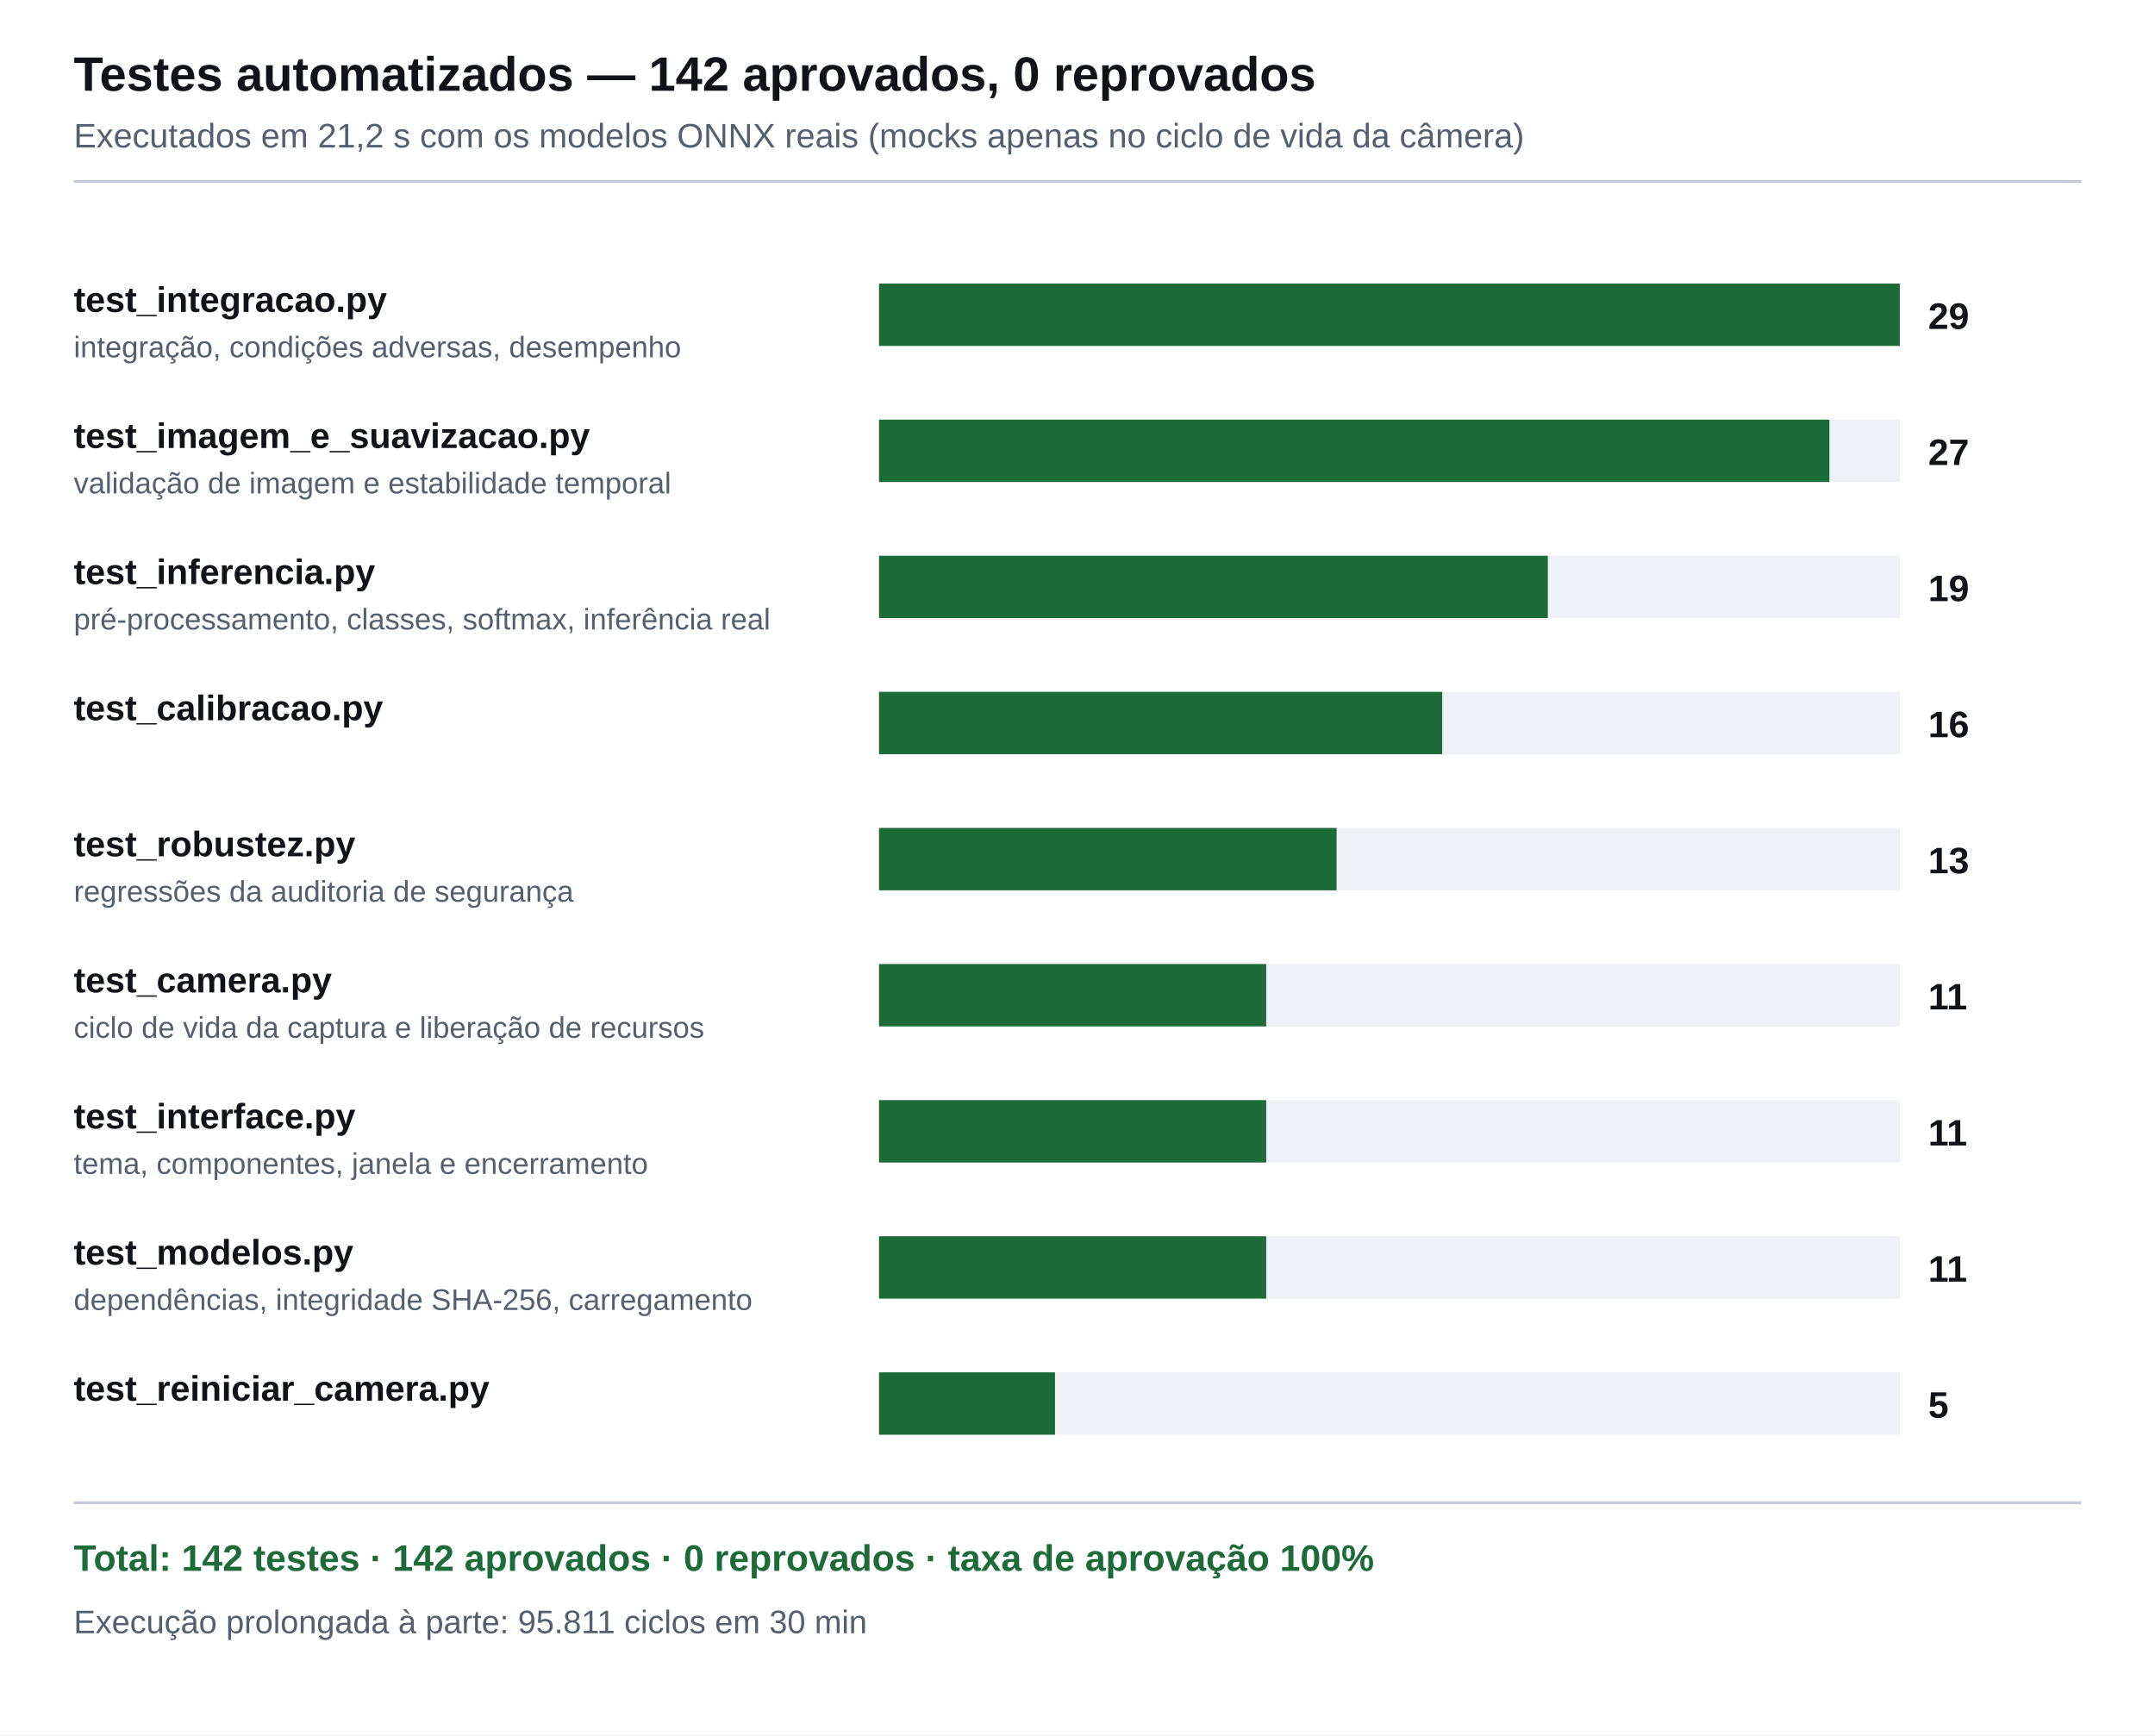
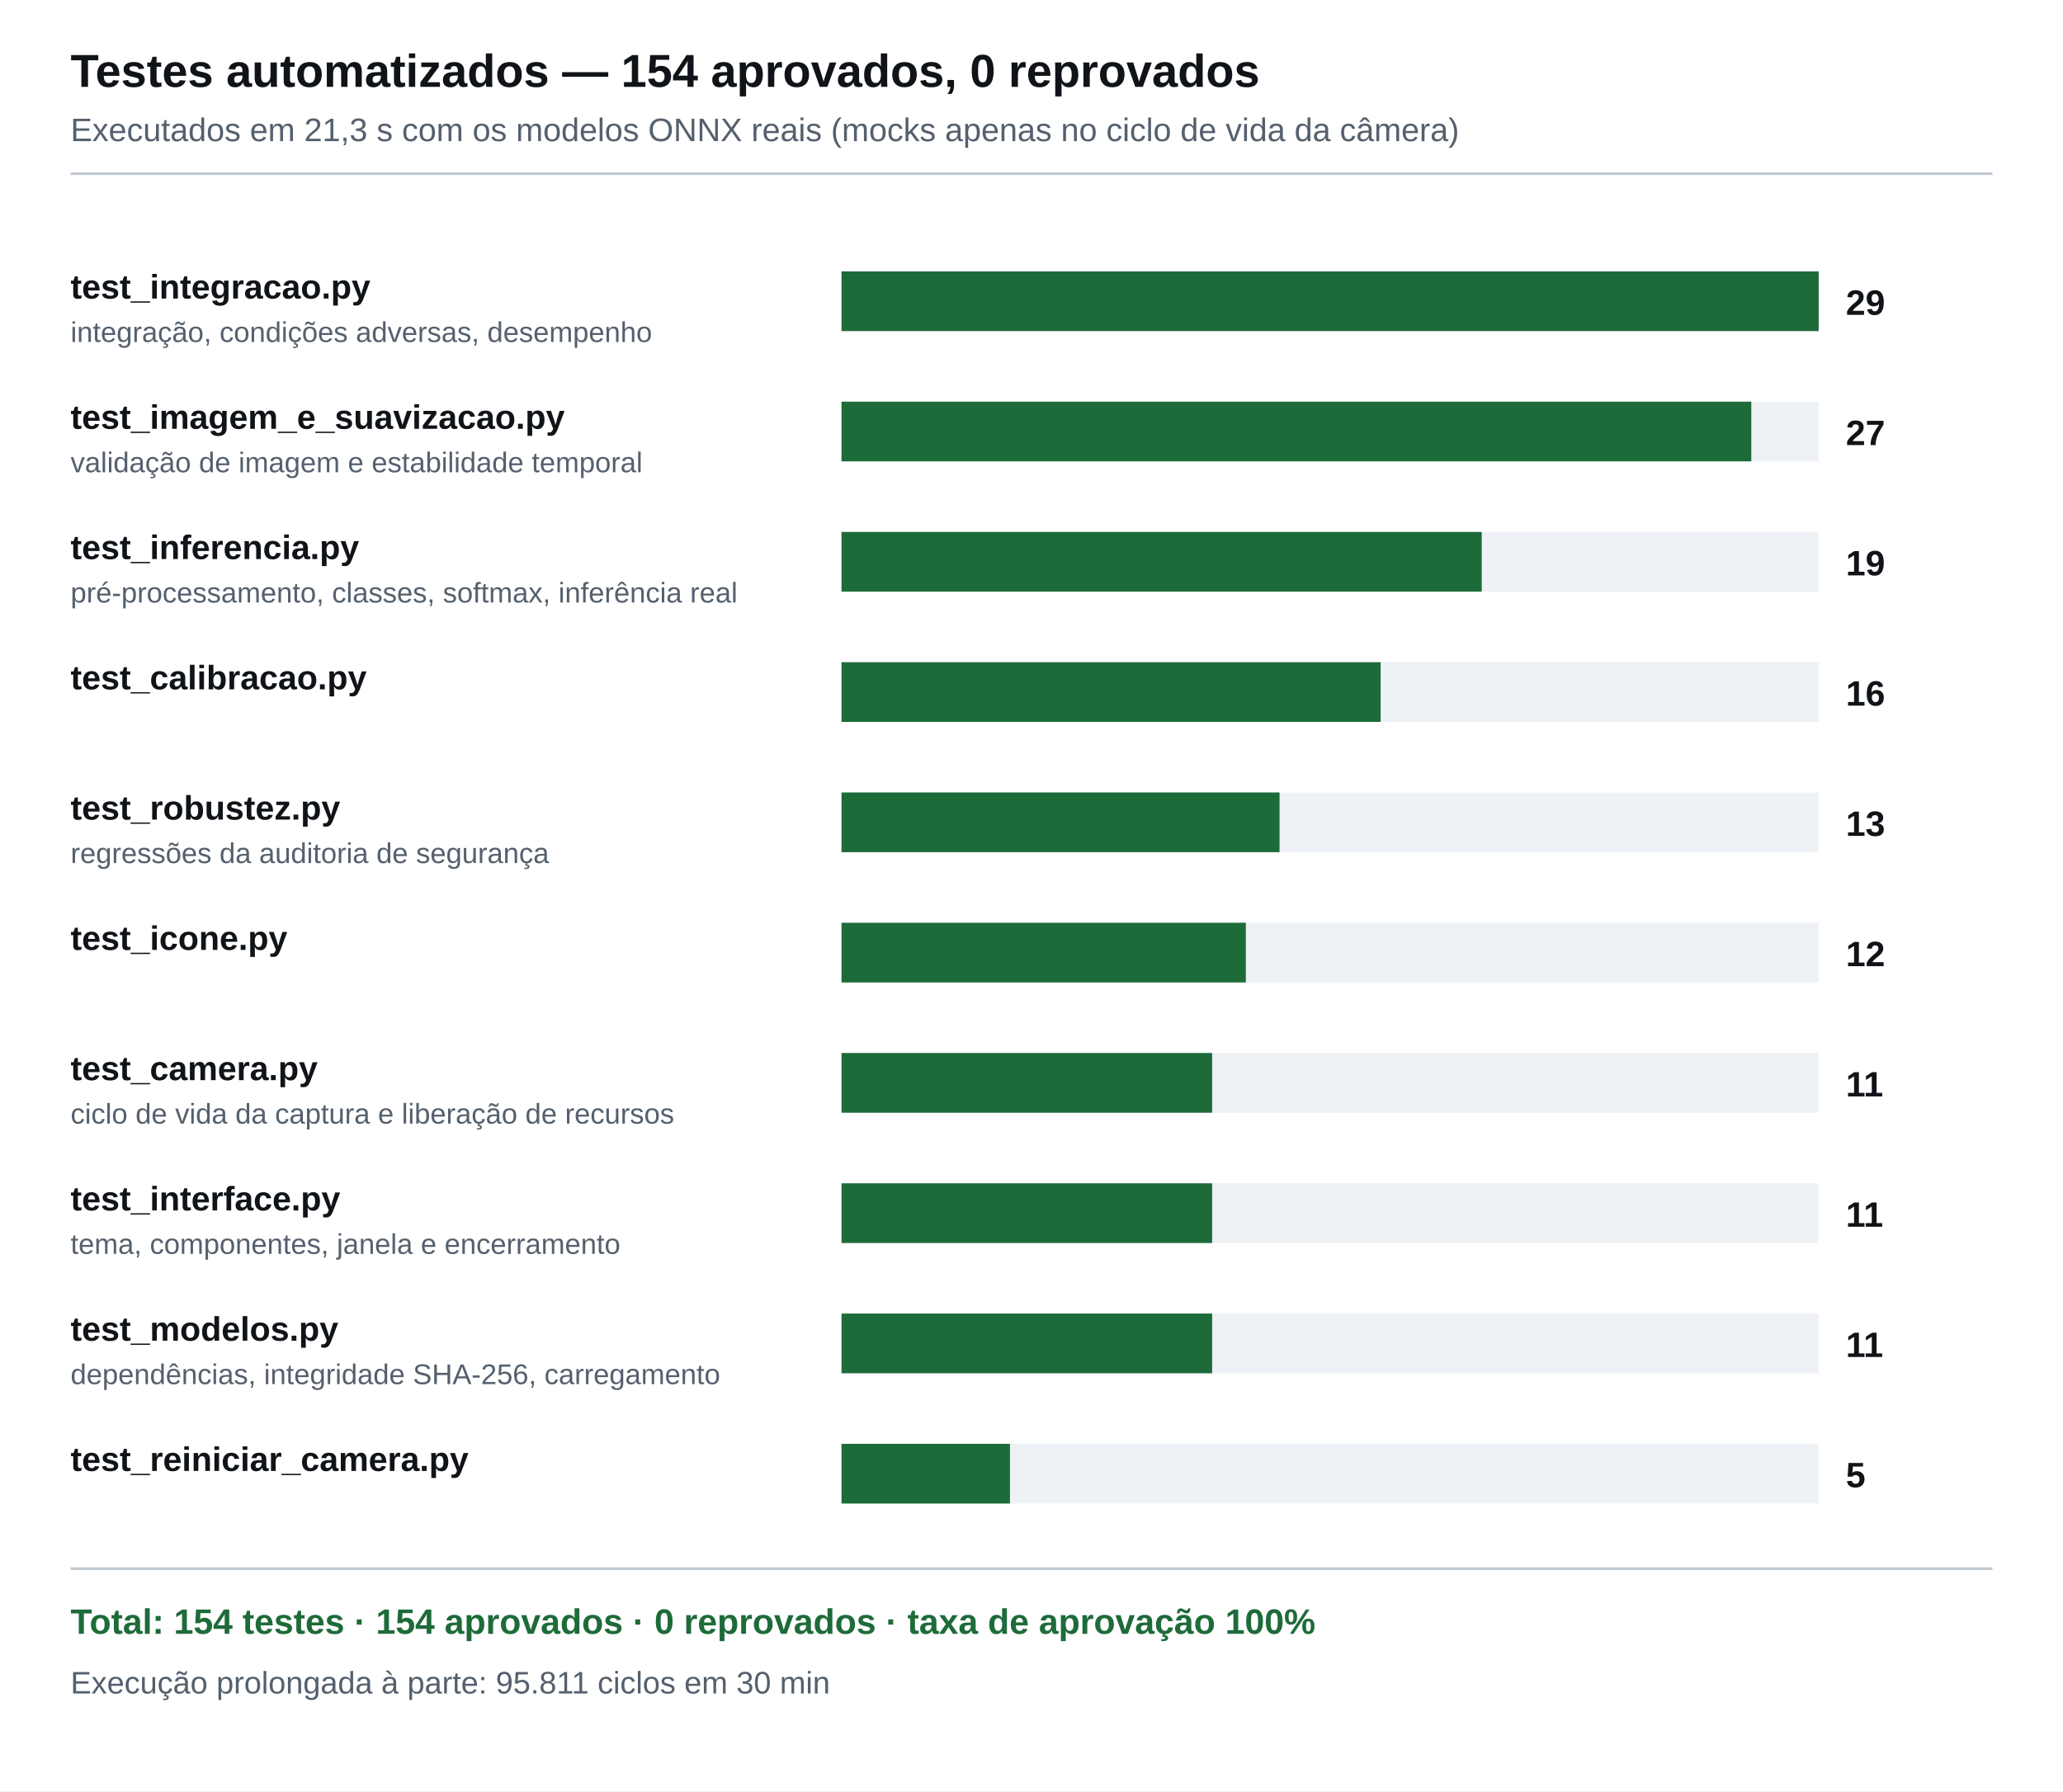
- <svg xmlns="http://www.w3.org/2000/svg" width="760" height="612" viewBox="0 0 760 612" font-family="Segoe UI, Calibri, Arial, sans-serif">
-   <rect width="760" height="612" fill="#ffffff" />
-   <text x="26" y="32" font-size="17" fill="#101418" font-weight="700" text-anchor="start">Testes automatizados — 142 aprovados, 0 reprovados</text>
-   <text x="26" y="52" font-size="12" fill="#55606e" font-weight="400" text-anchor="start">Executados em 21,2 s com os modelos ONNX reais (mocks apenas no ciclo de vida da câmera)</text>
+ <svg xmlns="http://www.w3.org/2000/svg" width="760" height="660" viewBox="0 0 760 660" font-family="Segoe UI, Calibri, Arial, sans-serif">
+   <rect width="760" height="660" fill="#ffffff" />
+   <text x="26" y="32" font-size="17" fill="#101418" font-weight="700" text-anchor="start">Testes automatizados — 154 aprovados, 0 reprovados</text>
+   <text x="26" y="52" font-size="12" fill="#55606e" font-weight="400" text-anchor="start">Executados em 21,3 s com os modelos ONNX reais (mocks apenas no ciclo de vida da câmera)</text>
  <line x1="26" y1="64" x2="734" y2="64" stroke="#c3cad4" />
  <text x="26" y="110" font-size="12.5" fill="#101418" font-weight="600" text-anchor="start">test_integracao.py</text>
  <text x="26" y="126" font-size="10.5" fill="#55606e" font-weight="400" text-anchor="start">integração, condições adversas, desempenho</text>
  <rect x="310" y="100" width="360" height="22" fill="#eef1f5" stroke="none" />
  <rect x="310" y="100" width="360.0" height="22" fill="#1e6b3a" stroke="none" />
  <text x="680" y="116" font-size="13" fill="#101418" font-weight="700" text-anchor="start">29</text>
  <text x="26" y="158" font-size="12.5" fill="#101418" font-weight="600" text-anchor="start">test_imagem_e_suavizacao.py</text>
  <text x="26" y="174" font-size="10.5" fill="#55606e" font-weight="400" text-anchor="start">validação de imagem e estabilidade temporal</text>
  <rect x="310" y="148" width="360" height="22" fill="#eef1f5" stroke="none" />
  <rect x="310" y="148" width="335.172" height="22" fill="#1e6b3a" stroke="none" />
  <text x="680" y="164" font-size="13" fill="#101418" font-weight="700" text-anchor="start">27</text>
  <text x="26" y="206" font-size="12.5" fill="#101418" font-weight="600" text-anchor="start">test_inferencia.py</text>
  <text x="26" y="222" font-size="10.5" fill="#55606e" font-weight="400" text-anchor="start">pré-processamento, classes, softmax, inferência real</text>
  <rect x="310" y="196" width="360" height="22" fill="#eef1f5" stroke="none" />
  <rect x="310" y="196" width="235.862" height="22" fill="#1e6b3a" stroke="none" />
  <text x="680" y="212" font-size="13" fill="#101418" font-weight="700" text-anchor="start">19</text>
  <text x="26" y="254" font-size="12.5" fill="#101418" font-weight="600" text-anchor="start">test_calibracao.py</text>
  <text x="26" y="270" font-size="10.5" fill="#55606e" font-weight="400" text-anchor="start" />
  <rect x="310" y="244" width="360" height="22" fill="#eef1f5" stroke="none" />
  <rect x="310" y="244" width="198.621" height="22" fill="#1e6b3a" stroke="none" />
  <text x="680" y="260" font-size="13" fill="#101418" font-weight="700" text-anchor="start">16</text>
  <text x="26" y="302" font-size="12.5" fill="#101418" font-weight="600" text-anchor="start">test_robustez.py</text>
  <text x="26" y="318" font-size="10.5" fill="#55606e" font-weight="400" text-anchor="start">regressões da auditoria de segurança</text>
  <rect x="310" y="292" width="360" height="22" fill="#eef1f5" stroke="none" />
  <rect x="310" y="292" width="161.379" height="22" fill="#1e6b3a" stroke="none" />
  <text x="680" y="308" font-size="13" fill="#101418" font-weight="700" text-anchor="start">13</text>
-   <text x="26" y="350" font-size="12.5" fill="#101418" font-weight="600" text-anchor="start">test_camera.py</text>
-   <text x="26" y="366" font-size="10.5" fill="#55606e" font-weight="400" text-anchor="start">ciclo de vida da captura e liberação de recursos</text>
+   <text x="26" y="350" font-size="12.5" fill="#101418" font-weight="600" text-anchor="start">test_icone.py</text>
+   <text x="26" y="366" font-size="10.5" fill="#55606e" font-weight="400" text-anchor="start" />
  <rect x="310" y="340" width="360" height="22" fill="#eef1f5" stroke="none" />
-   <rect x="310" y="340" width="136.552" height="22" fill="#1e6b3a" stroke="none" />
-   <text x="680" y="356" font-size="13" fill="#101418" font-weight="700" text-anchor="start">11</text>
-   <text x="26" y="398" font-size="12.5" fill="#101418" font-weight="600" text-anchor="start">test_interface.py</text>
-   <text x="26" y="414" font-size="10.5" fill="#55606e" font-weight="400" text-anchor="start">tema, componentes, janela e encerramento</text>
+   <rect x="310" y="340" width="148.966" height="22" fill="#1e6b3a" stroke="none" />
+   <text x="680" y="356" font-size="13" fill="#101418" font-weight="700" text-anchor="start">12</text>
+   <text x="26" y="398" font-size="12.5" fill="#101418" font-weight="600" text-anchor="start">test_camera.py</text>
+   <text x="26" y="414" font-size="10.5" fill="#55606e" font-weight="400" text-anchor="start">ciclo de vida da captura e liberação de recursos</text>
  <rect x="310" y="388" width="360" height="22" fill="#eef1f5" stroke="none" />
  <rect x="310" y="388" width="136.552" height="22" fill="#1e6b3a" stroke="none" />
  <text x="680" y="404" font-size="13" fill="#101418" font-weight="700" text-anchor="start">11</text>
-   <text x="26" y="446" font-size="12.5" fill="#101418" font-weight="600" text-anchor="start">test_modelos.py</text>
-   <text x="26" y="462" font-size="10.5" fill="#55606e" font-weight="400" text-anchor="start">dependências, integridade SHA-256, carregamento</text>
+   <text x="26" y="446" font-size="12.5" fill="#101418" font-weight="600" text-anchor="start">test_interface.py</text>
+   <text x="26" y="462" font-size="10.5" fill="#55606e" font-weight="400" text-anchor="start">tema, componentes, janela e encerramento</text>
  <rect x="310" y="436" width="360" height="22" fill="#eef1f5" stroke="none" />
  <rect x="310" y="436" width="136.552" height="22" fill="#1e6b3a" stroke="none" />
  <text x="680" y="452" font-size="13" fill="#101418" font-weight="700" text-anchor="start">11</text>
-   <text x="26" y="494" font-size="12.5" fill="#101418" font-weight="600" text-anchor="start">test_reiniciar_camera.py</text>
-   <text x="26" y="510" font-size="10.5" fill="#55606e" font-weight="400" text-anchor="start" />
+   <text x="26" y="494" font-size="12.5" fill="#101418" font-weight="600" text-anchor="start">test_modelos.py</text>
+   <text x="26" y="510" font-size="10.5" fill="#55606e" font-weight="400" text-anchor="start">dependências, integridade SHA-256, carregamento</text>
  <rect x="310" y="484" width="360" height="22" fill="#eef1f5" stroke="none" />
-   <rect x="310" y="484" width="62.069" height="22" fill="#1e6b3a" stroke="none" />
-   <text x="680" y="500" font-size="13" fill="#101418" font-weight="700" text-anchor="start">5</text>
-   <line x1="26" y1="530" x2="734" y2="530" stroke="#c3cad4" />
-   <text x="26" y="554" font-size="13" fill="#1e6b3a" font-weight="700" text-anchor="start">Total: 142 testes · 142 aprovados · 0 reprovados · taxa de aprovação 100%</text>
-   <text x="26" y="576" font-size="11.5" fill="#55606e" font-weight="400" text-anchor="start">Execução prolongada à parte: 95.811 ciclos em 30 min</text>
+   <rect x="310" y="484" width="136.552" height="22" fill="#1e6b3a" stroke="none" />
+   <text x="680" y="500" font-size="13" fill="#101418" font-weight="700" text-anchor="start">11</text>
+   <text x="26" y="542" font-size="12.5" fill="#101418" font-weight="600" text-anchor="start">test_reiniciar_camera.py</text>
+   <text x="26" y="558" font-size="10.5" fill="#55606e" font-weight="400" text-anchor="start" />
+   <rect x="310" y="532" width="360" height="22" fill="#eef1f5" stroke="none" />
+   <rect x="310" y="532" width="62.069" height="22" fill="#1e6b3a" stroke="none" />
+   <text x="680" y="548" font-size="13" fill="#101418" font-weight="700" text-anchor="start">5</text>
+   <line x1="26" y1="578" x2="734" y2="578" stroke="#c3cad4" />
+   <text x="26" y="602" font-size="13" fill="#1e6b3a" font-weight="700" text-anchor="start">Total: 154 testes · 154 aprovados · 0 reprovados · taxa de aprovação 100%</text>
+   <text x="26" y="624" font-size="11.5" fill="#55606e" font-weight="400" text-anchor="start">Execução prolongada à parte: 95.811 ciclos em 30 min</text>
</svg>
